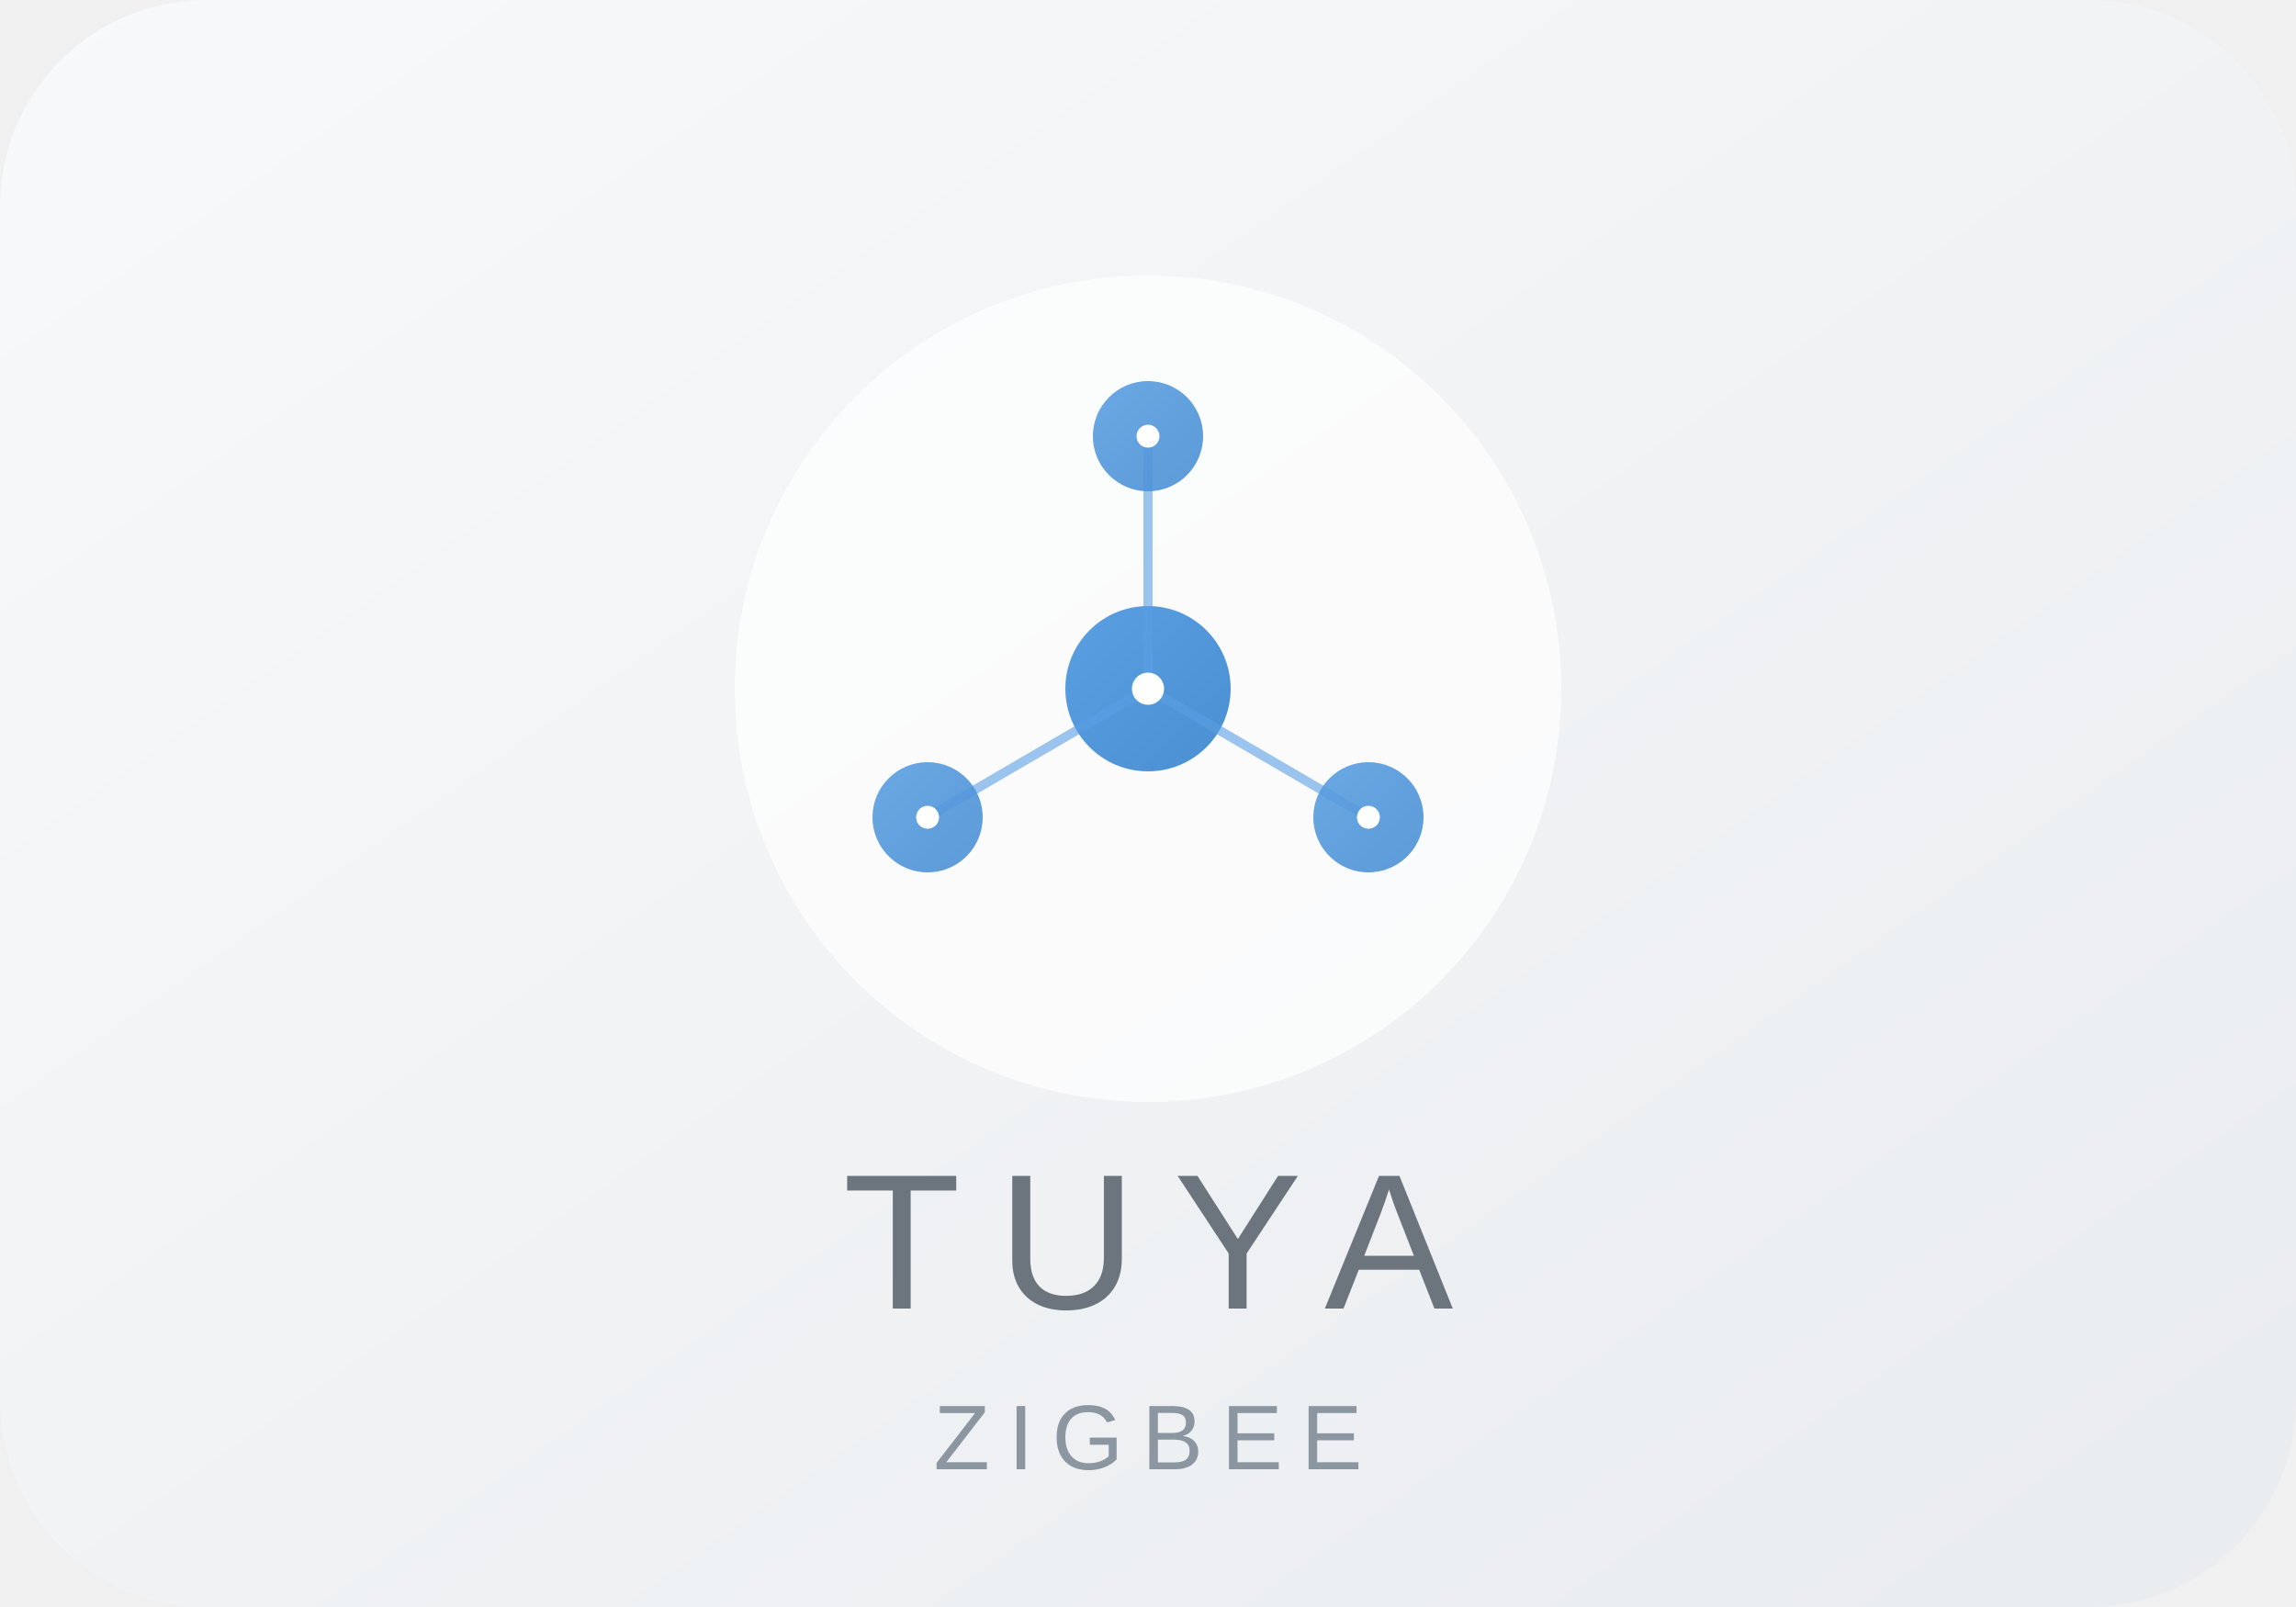
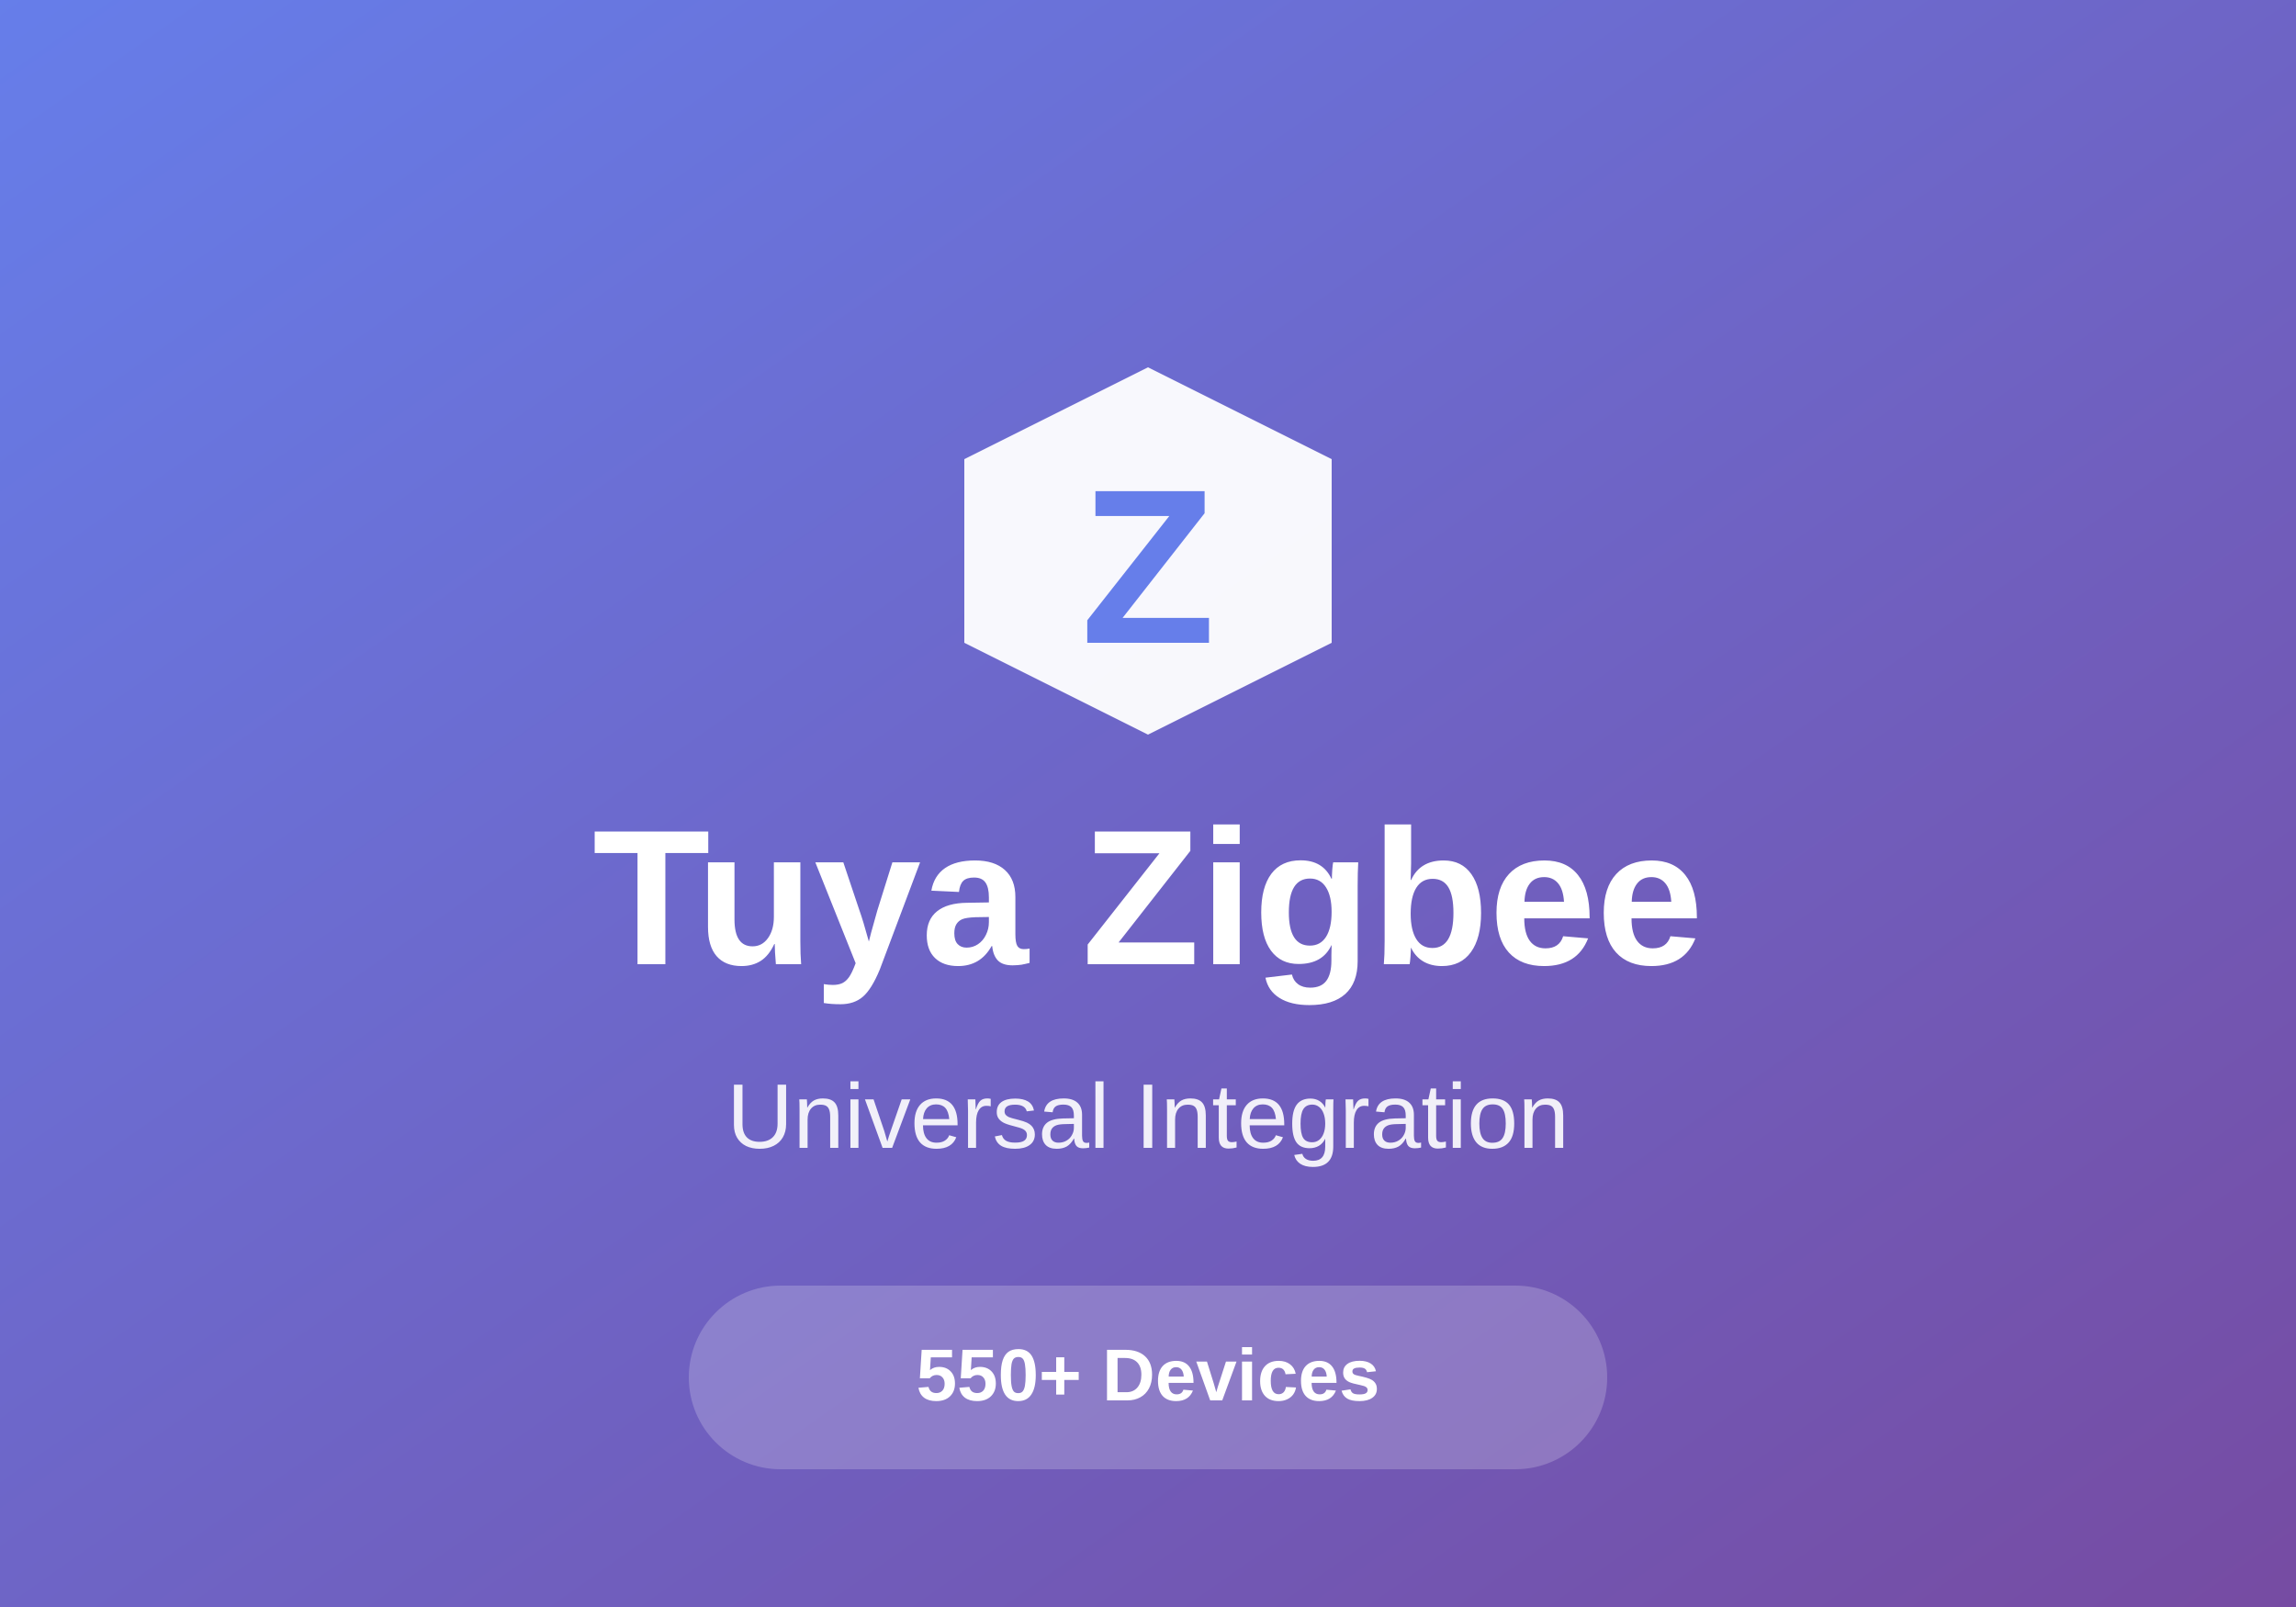
- <svg xmlns="http://www.w3.org/2000/svg" width="500" height="350">
+ <svg xmlns="http://www.w3.org/2000/svg" width="500" height="350" viewBox="0 0 500 350">
  <defs>
-     <linearGradient id="bg-gradient-l" x1="0%" y1="0%" x2="100%" y2="100%">
-       <stop offset="0%" style="stop-color:#F8F9FA;stop-opacity:1" />
-       <stop offset="100%" style="stop-color:#E9ECEF;stop-opacity:1" />
-     </linearGradient>
-     <linearGradient id="icon-gradient-l" x1="0%" y1="0%" x2="100%" y2="100%">
-       <stop offset="0%" style="stop-color:#5A9FE2;stop-opacity:1" />
-       <stop offset="100%" style="stop-color:#4A8FD2;stop-opacity:1" />
+     <linearGradient id="grad1" x1="0%" y1="0%" x2="100%" y2="100%">
+       <stop offset="0%" style="stop-color:#667eea;stop-opacity:1" />
+       <stop offset="100%" style="stop-color:#764ba2;stop-opacity:1" />
    </linearGradient>
  </defs>
-   <rect width="500" height="350" rx="45" ry="45" fill="url(#bg-gradient-l)" />
-   <circle cx="250" cy="150" r="90" fill="#FFFFFF" opacity="0.7" />
-   <g transform="translate(250, 150)">
-     <circle cx="0" cy="0" r="18" fill="url(#icon-gradient-l)" />
-     <line x1="0" y1="0" x2="0" y2="-55" stroke="#5A9FE2" stroke-width="2" opacity="0.6" />
-     <line x1="0" y1="0" x2="48" y2="28" stroke="#5A9FE2" stroke-width="2" opacity="0.6" />
-     <line x1="0" y1="0" x2="-48" y2="28" stroke="#5A9FE2" stroke-width="2" opacity="0.6" />
-     <circle cx="0" cy="-55" r="12" fill="url(#icon-gradient-l)" opacity="0.9" />
-     <circle cx="48" cy="28" r="12" fill="url(#icon-gradient-l)" opacity="0.9" />
-     <circle cx="-48" cy="28" r="12" fill="url(#icon-gradient-l)" opacity="0.9" />
-     <circle cx="0" cy="0" r="3.5" fill="#FFFFFF" />
-     <circle cx="0" cy="-55" r="2.5" fill="#FFFFFF" />
-     <circle cx="48" cy="28" r="2.5" fill="#FFFFFF" />
-     <circle cx="-48" cy="28" r="2.5" fill="#FFFFFF" />
-   </g>
-   <text x="250" y="285" font-family="'SF Pro Display', 'Segoe UI', Arial, sans-serif" font-size="42" font-weight="300" letter-spacing="8" fill="#6C757D" text-anchor="middle">TUYA</text>
-   <text x="250" y="320" font-family="'SF Pro Display', 'Segoe UI', Arial, sans-serif" font-size="20" font-weight="400" letter-spacing="4" fill="#8B96A0" text-anchor="middle">ZIGBEE</text>
+   <rect width="500" height="350" fill="url(#grad1)" />
+   <polygon points="250,80 290,100 290,140 250,160 210,140 210,100" fill="white" opacity="0.95" />
+   <text x="250" y="140" font-family="Arial, sans-serif" font-size="48" font-weight="bold" fill="#667eea" text-anchor="middle">Z</text>
+   <text x="250" y="210" font-family="Arial, sans-serif" font-size="42" font-weight="bold" fill="white" text-anchor="middle">Tuya Zigbee</text>
+   <text x="250" y="250" font-family="Arial, sans-serif" font-size="20" fill="white" text-anchor="middle" opacity="0.9">Universal Integration</text>
+   <rect x="150" y="280" width="200" height="40" rx="20" fill="white" opacity="0.2" />
+   <text x="250" y="305" font-family="Arial, sans-serif" font-size="16" font-weight="bold" fill="white" text-anchor="middle">550+ Devices</text>
</svg>
